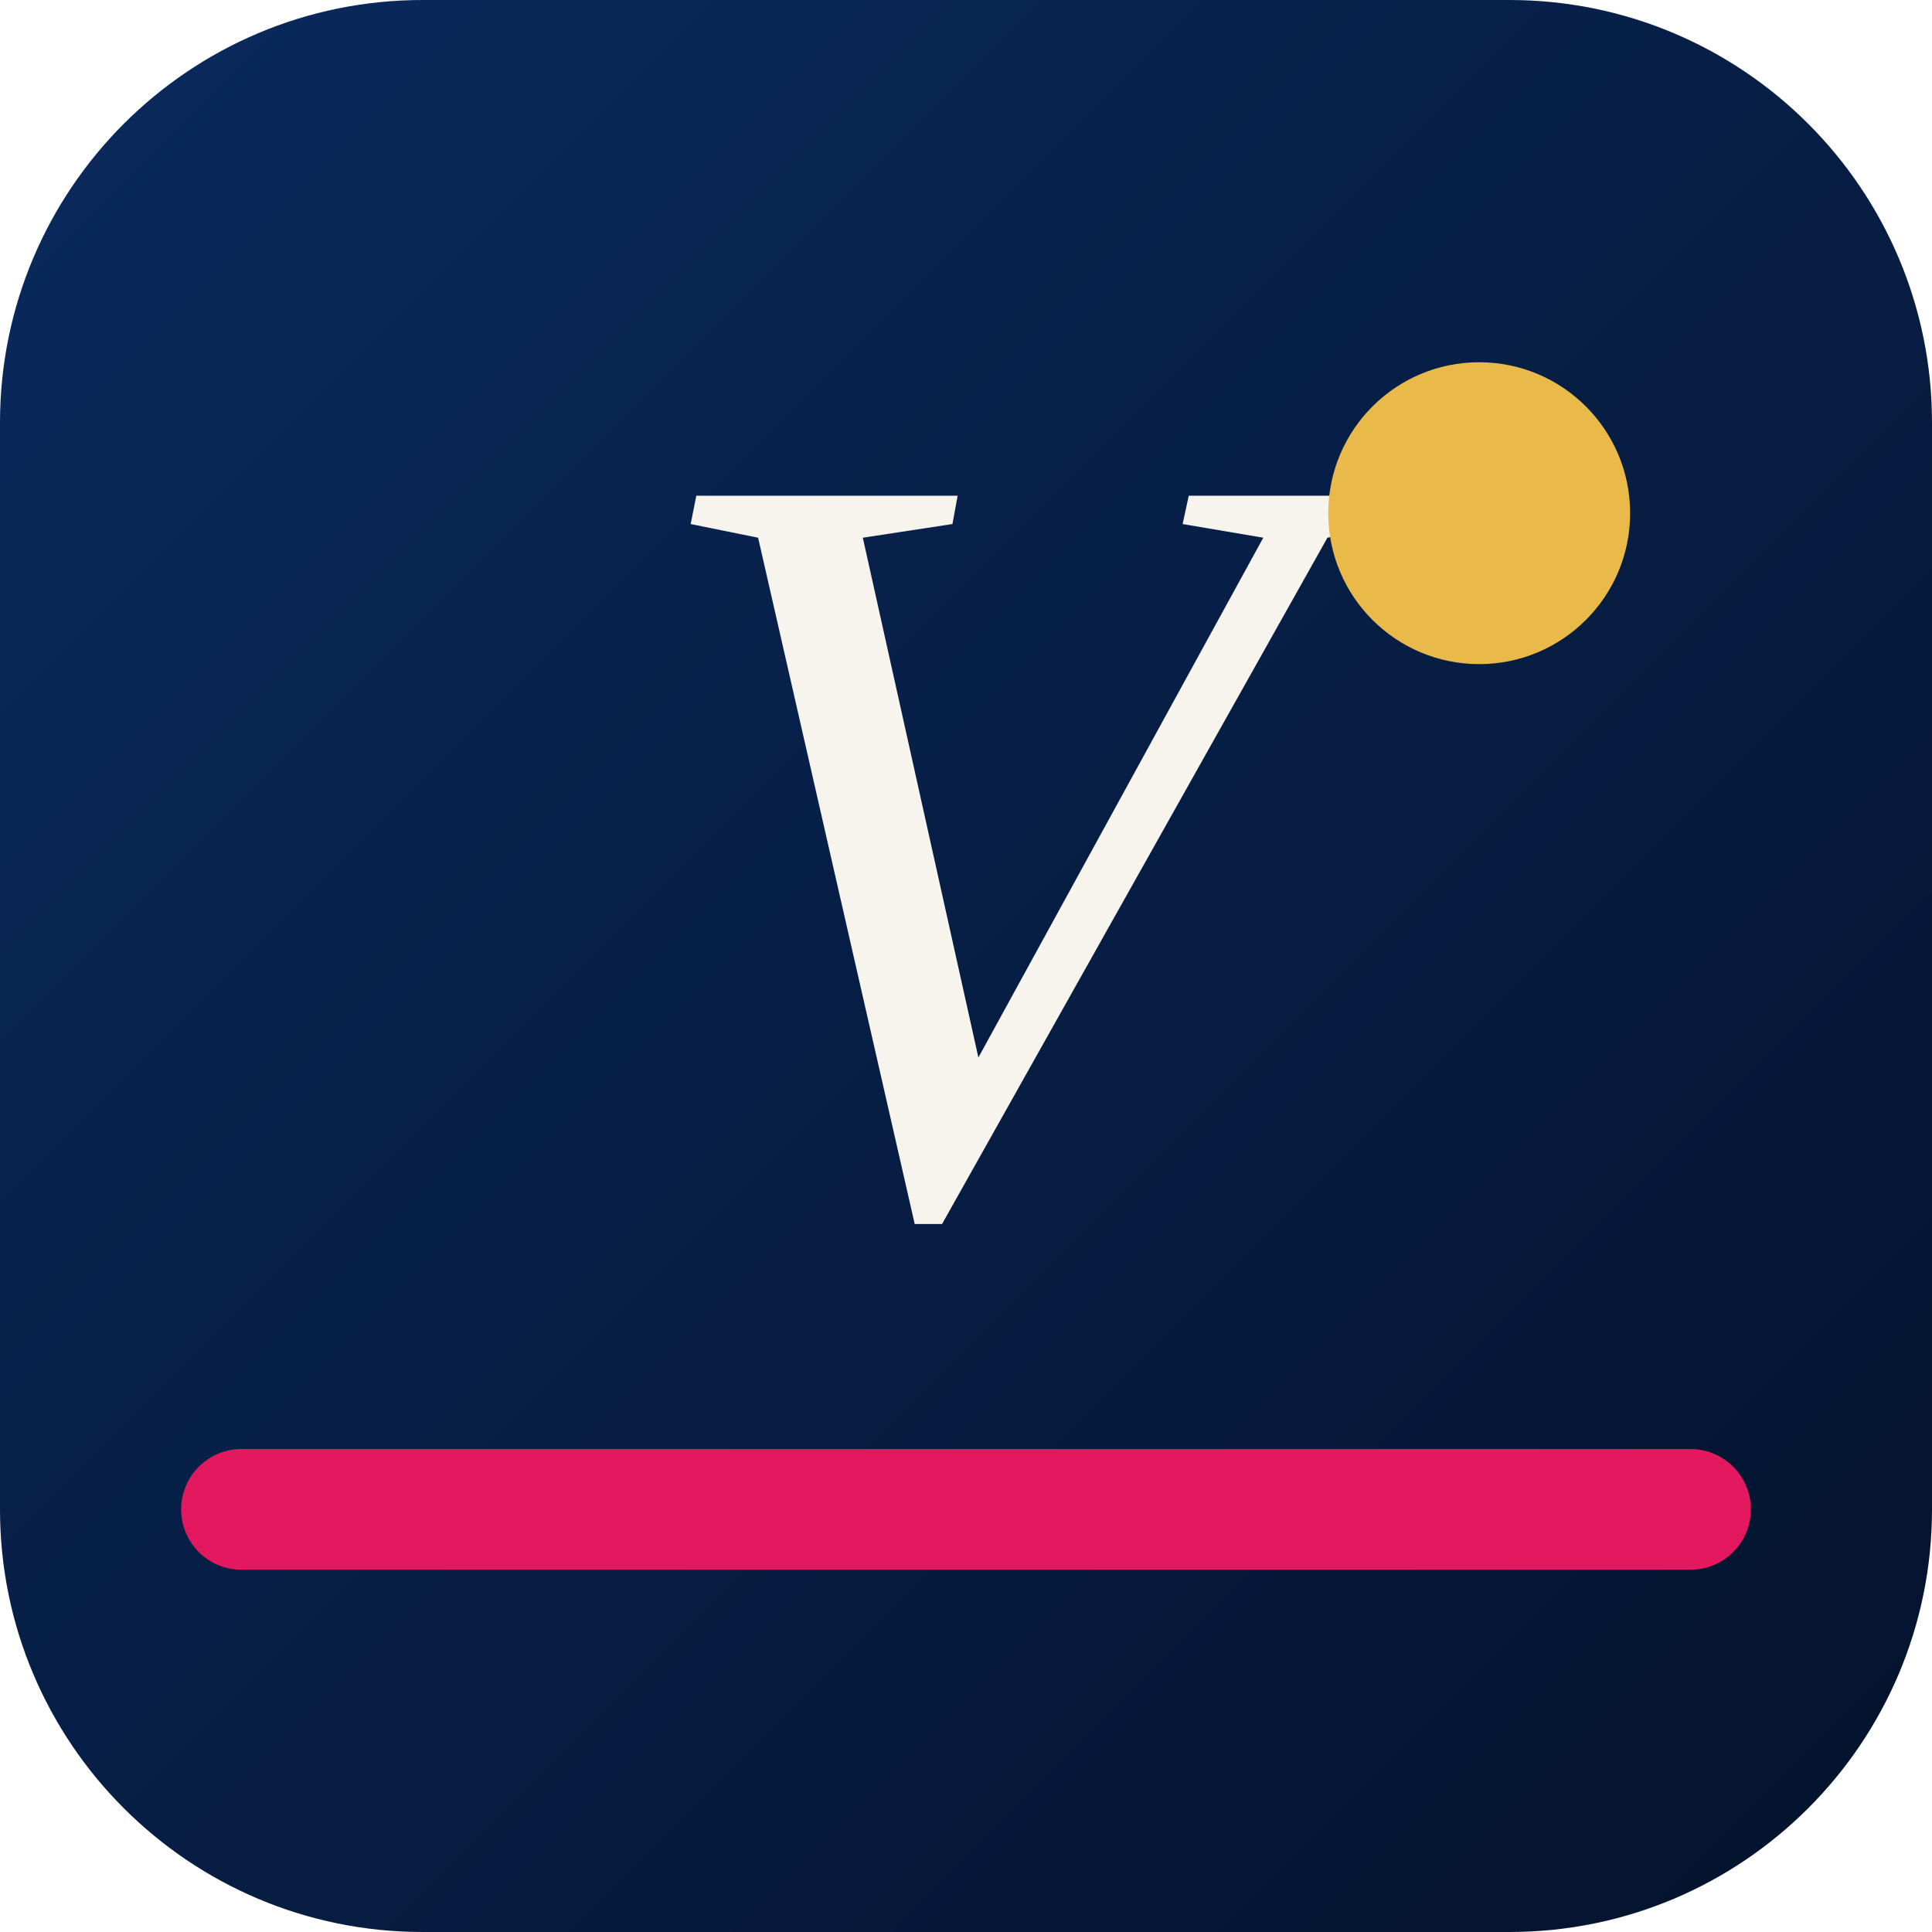
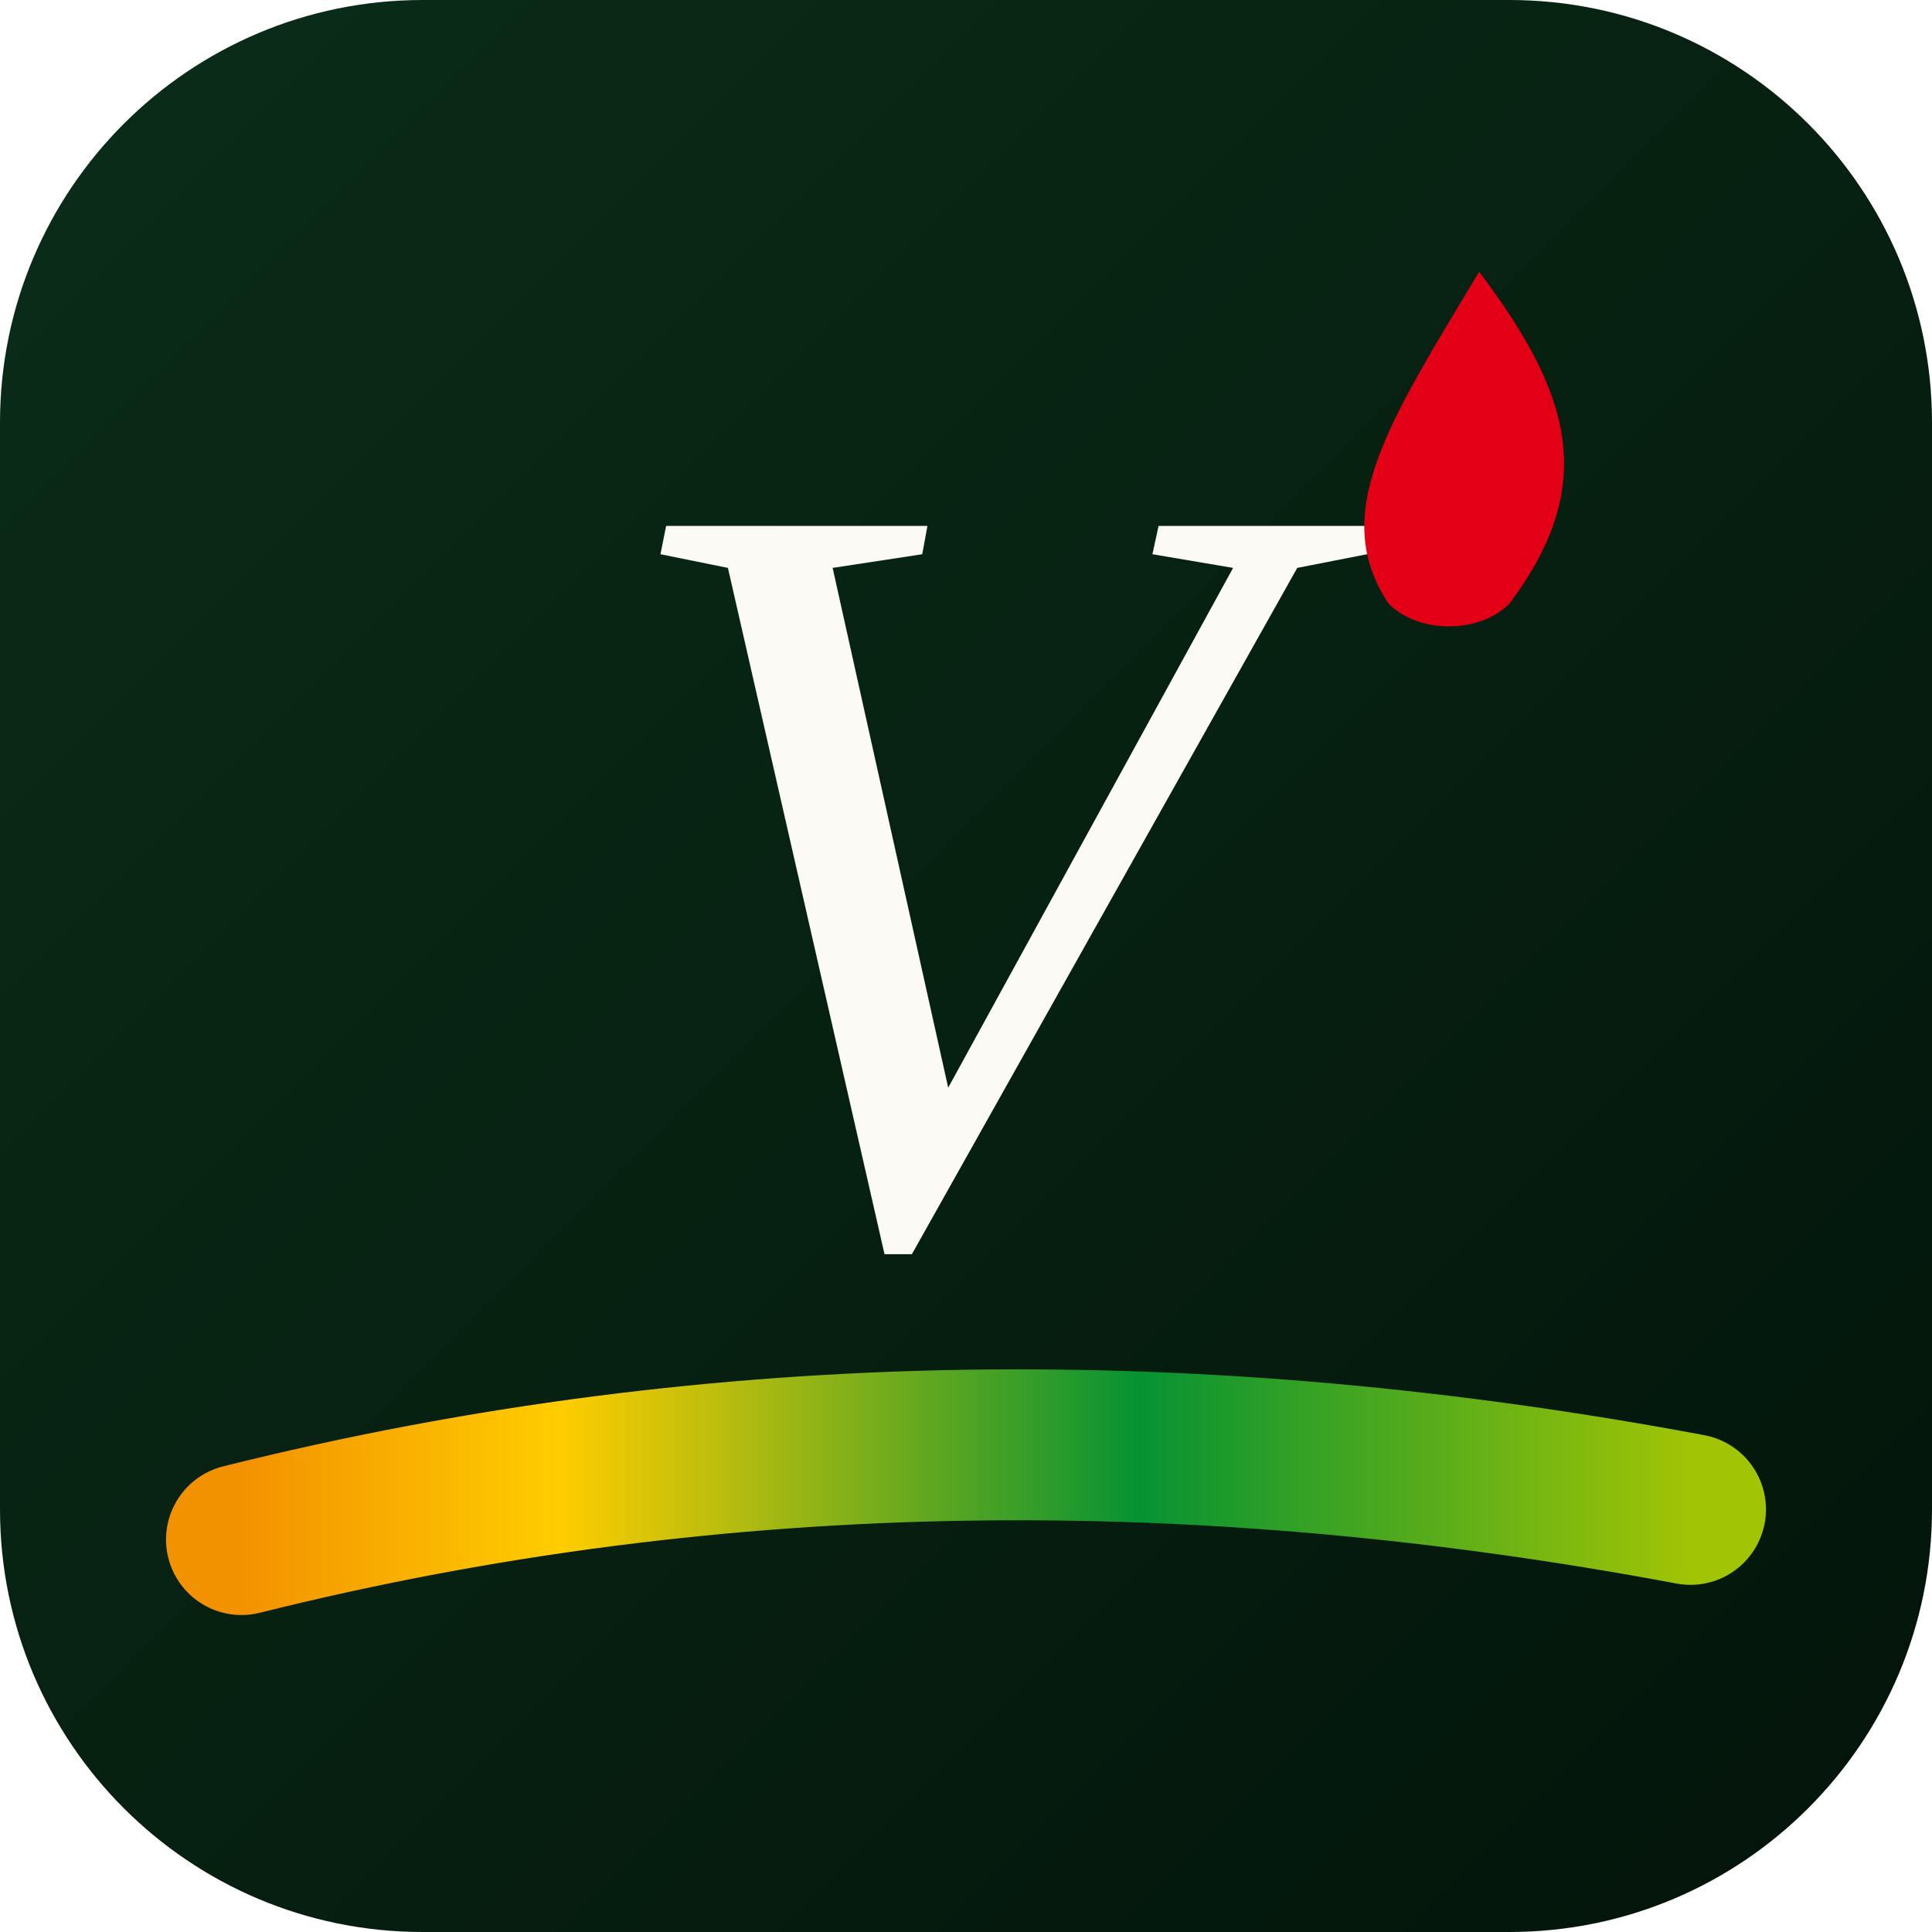
<svg xmlns="http://www.w3.org/2000/svg" viewBox="0 0 64 64">
  <defs>
    <linearGradient id="f" x1="0" y1="0" x2="1" y2="1">
-       <stop offset="0" stop-color="#0a2a5e" />
-       <stop offset="1" stop-color="#04122b" />
+       <stop offset="0" stop-color="#0a2d18" />
+       <stop offset="1" stop-color="#03140a" />
+     </linearGradient>
+     <linearGradient id="faixa" x1="0" y1="0" x2="1" y2="0">
+       <stop offset="0" stop-color="#f39200" />
+       <stop offset=".22" stop-color="#ffcd00" />
+       <stop offset=".62" stop-color="#069233" />
+       <stop offset="1" stop-color="#a1c405" />
    </linearGradient>
  </defs>
  <rect width="64" height="64" rx="14" fill="url(#f)" />
-   <path d="M8 50h48" stroke="#e4185f" stroke-width="4" stroke-linecap="round" />
-   <text x="32" y="40" text-anchor="middle" font-family="Georgia,'Times New Roman',serif" font-style="italic" font-size="36" fill="#f7f4ee">V</text>
-   <circle cx="49" cy="17" r="5" fill="#e9b949" />
+   <path d="M8 51c16-4 32-4 48-1" stroke="url(#faixa)" stroke-width="5" stroke-linecap="round" fill="none" />
+   <text x="31" y="41" text-anchor="middle" font-family="Georgia,'Times New Roman',serif" font-style="italic" font-size="36" fill="#fbfaf5">V</text>
+   <path d="M49 9c3 4 4 7 1 11-1 1-3 1-4 0-2-3 0-6 3-11z" fill="#e30016" />
</svg>
